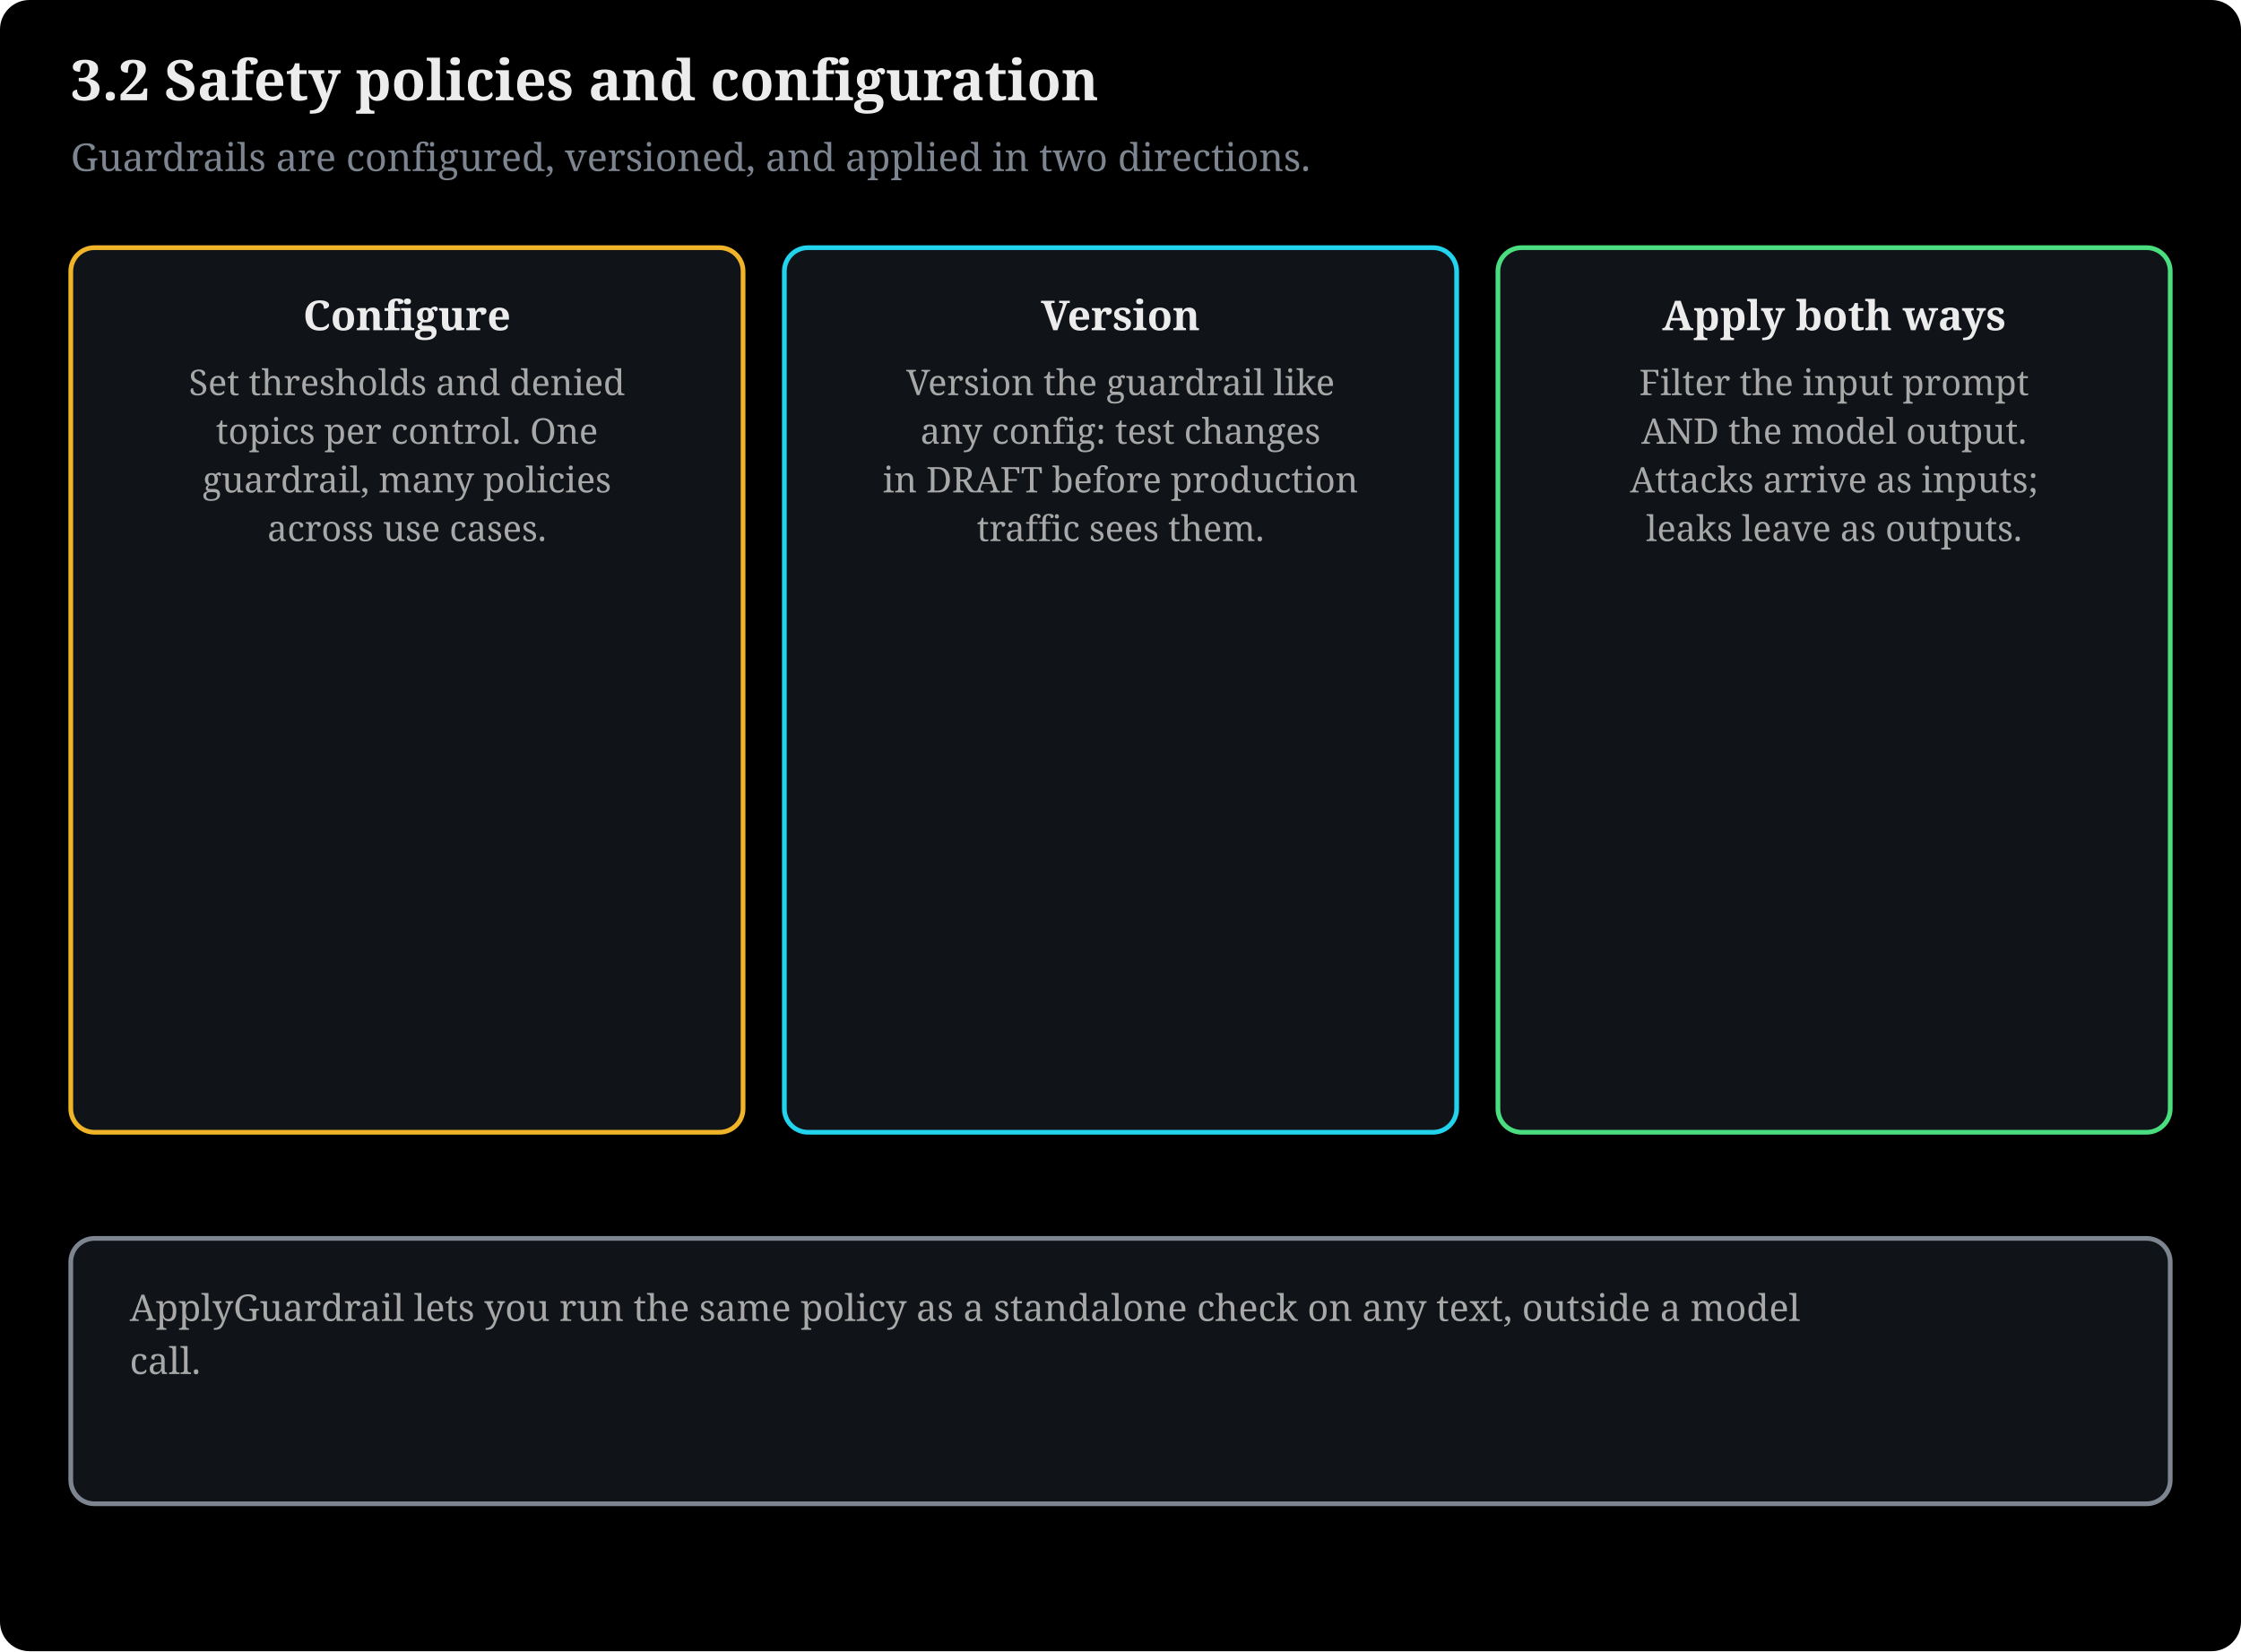
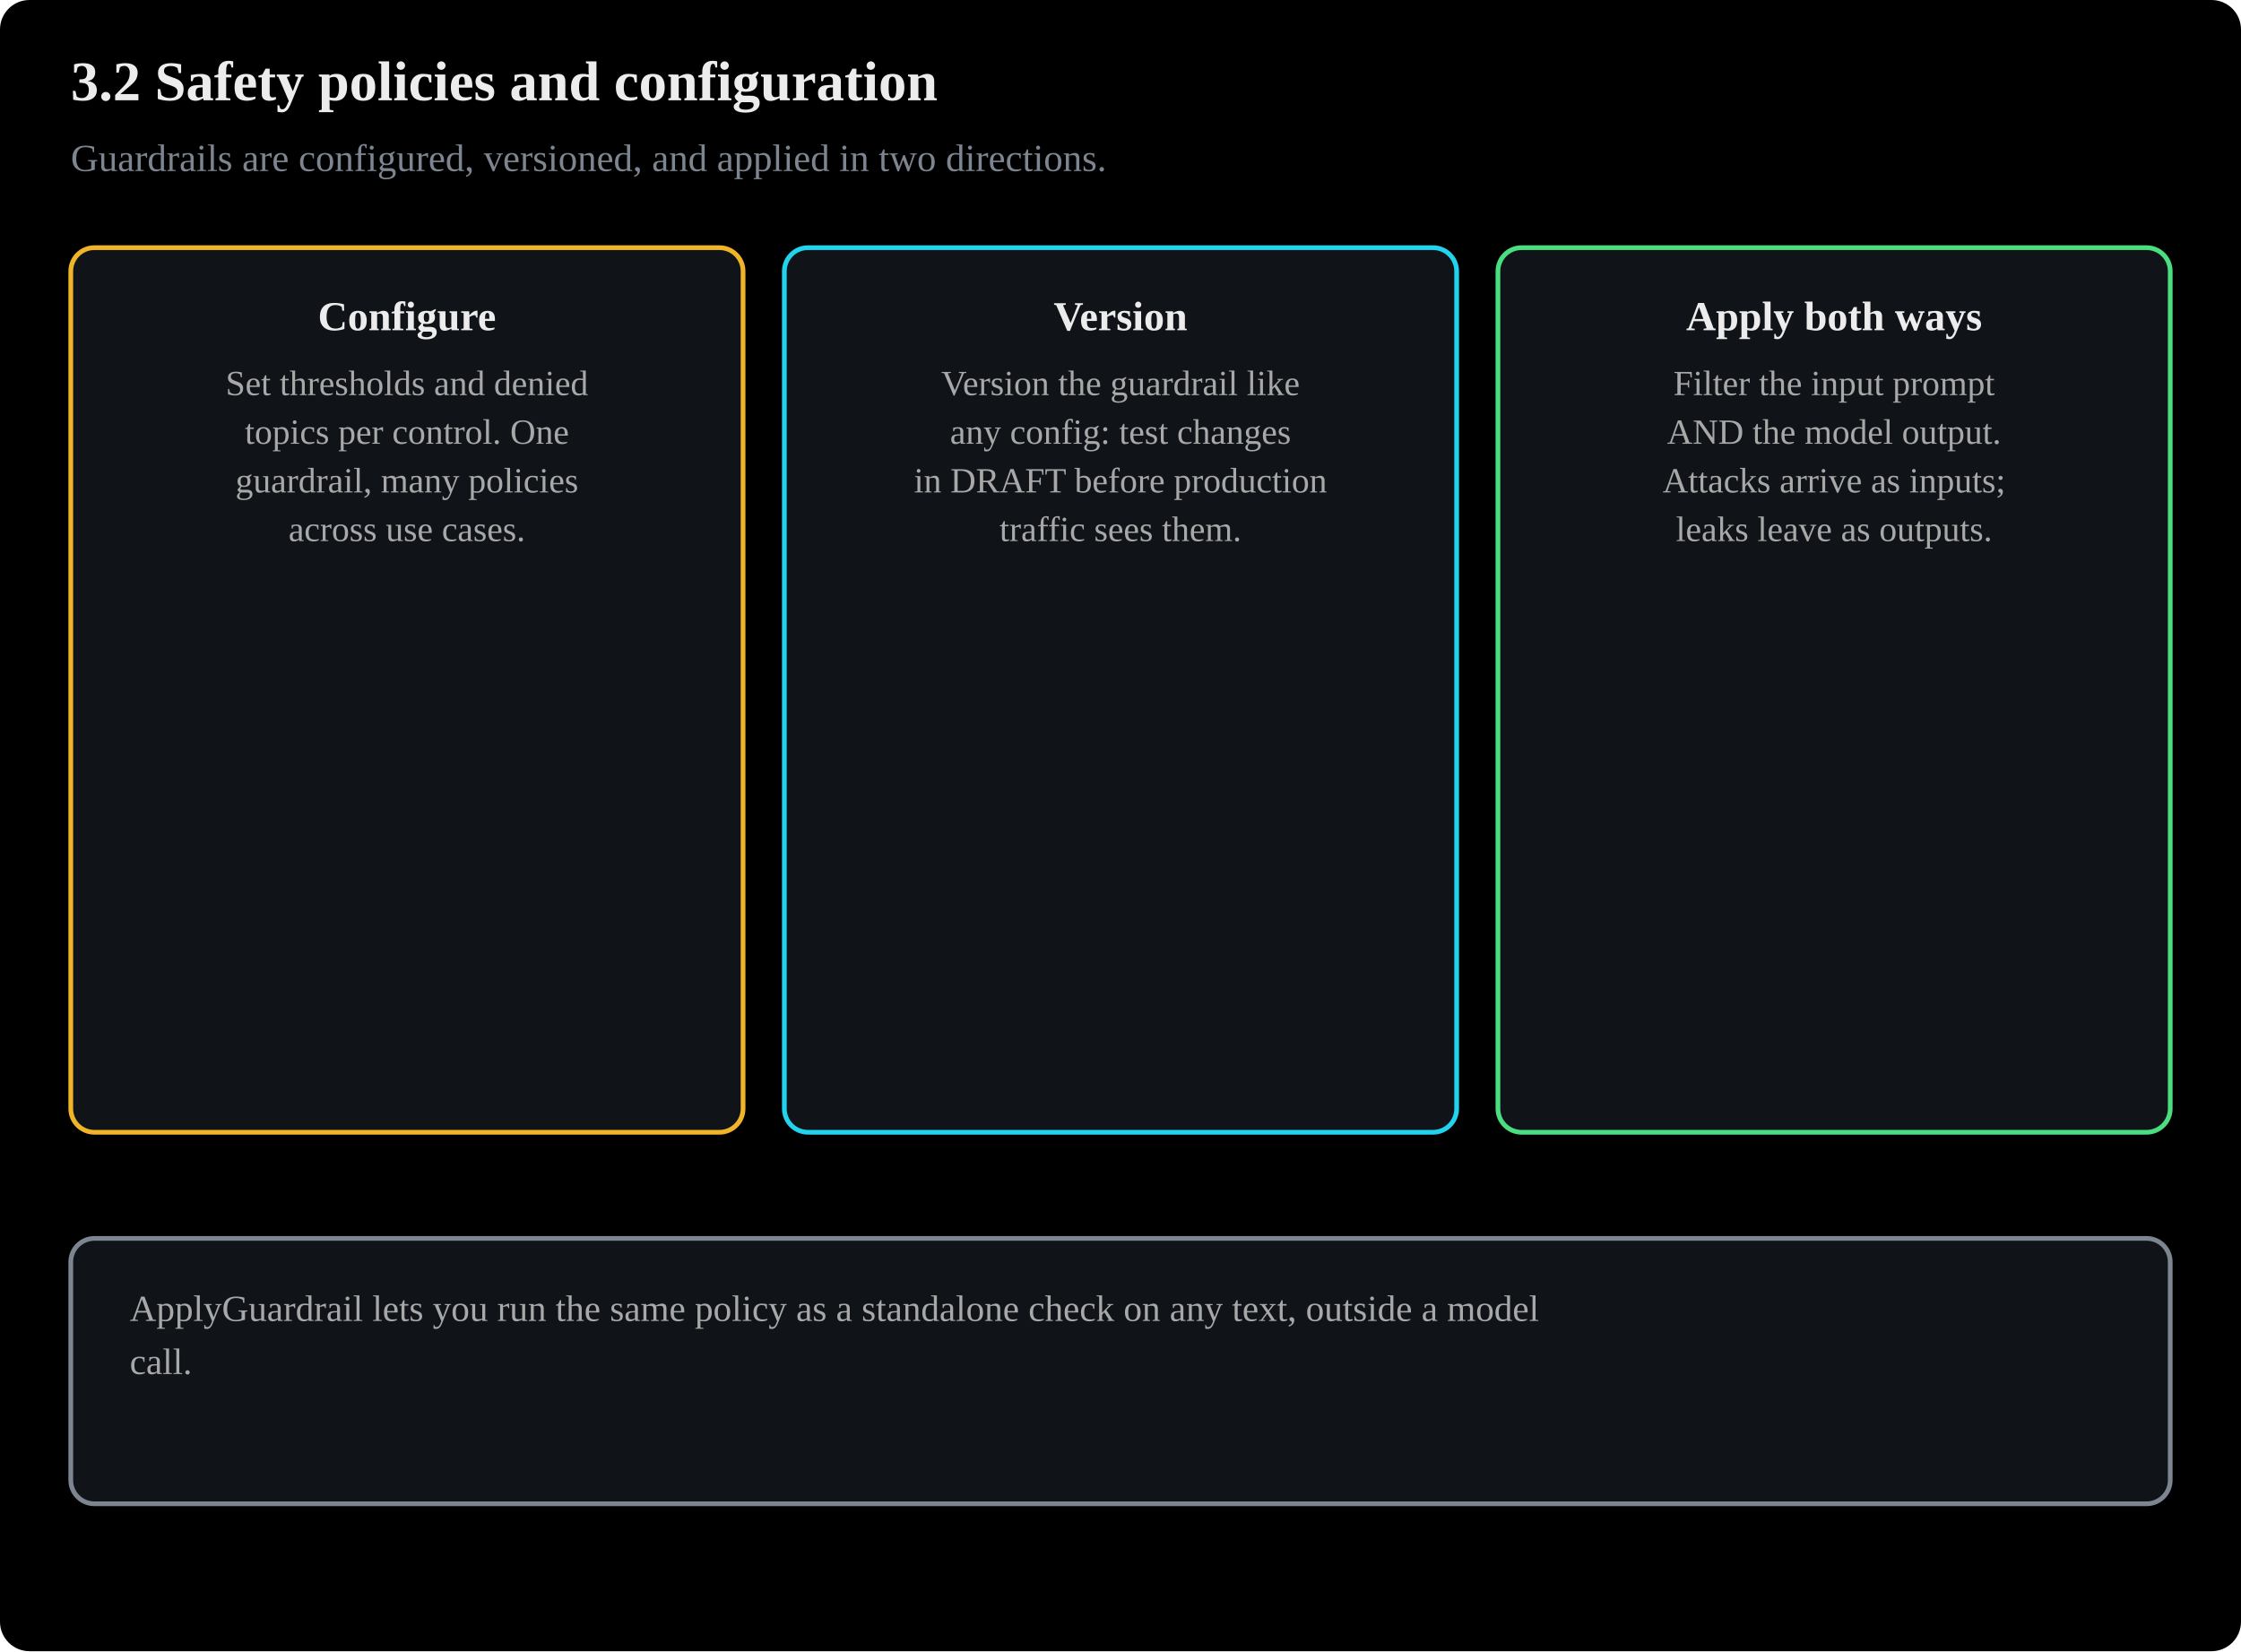
- <svg xmlns="http://www.w3.org/2000/svg" viewBox="0 0 760 560" width="100%" style="max-width:780px" font-family="Charis SIL, Georgia, serif" role="img">
+ <svg xmlns="http://www.w3.org/2000/svg" viewBox="0 0 760 560" width="100%" style="max-width:780px" font-family="Anthropic Sans, Inter, Source Sans 3, IBM Plex Sans, sans-serif" role="img">
  <rect x="0" y="0" width="760" height="560" fill="#000000" rx="10" />
  <text x="24" y="34" font-size="19" font-weight="bold" fill="#ececec">3.2 Safety policies and configuration</text>
  <text x="24" y="58" font-size="13" fill="#7d8590">Guardrails are configured, versioned, and applied in two directions.</text>
  <rect x="24.0" y="84" width="228.0" height="300" rx="8" fill="#101318" stroke="#f0b429" stroke-width="1.6" />
  <text x="138.0" y="112" font-size="14" fill="#ececec" text-anchor="middle" font-weight="bold">Configure</text>
  <text x="138.0" y="134.0" font-size="12" fill="#a8a8a8" text-anchor="middle">Set thresholds and denied</text>
  <text x="138.0" y="150.5" font-size="12" fill="#a8a8a8" text-anchor="middle">topics per control. One</text>
  <text x="138.0" y="167.0" font-size="12" fill="#a8a8a8" text-anchor="middle">guardrail, many policies</text>
  <text x="138.0" y="183.5" font-size="12" fill="#a8a8a8" text-anchor="middle">across use cases.</text>
  <rect x="266.0" y="84" width="228.0" height="300" rx="8" fill="#101318" stroke="#22d3ee" stroke-width="1.6" />
  <text x="380.0" y="112" font-size="14" fill="#ececec" text-anchor="middle" font-weight="bold">Version</text>
  <text x="380.0" y="134.0" font-size="12" fill="#a8a8a8" text-anchor="middle">Version the guardrail like</text>
  <text x="380.0" y="150.5" font-size="12" fill="#a8a8a8" text-anchor="middle">any config: test changes</text>
  <text x="380.0" y="167.0" font-size="12" fill="#a8a8a8" text-anchor="middle">in DRAFT before production</text>
  <text x="380.0" y="183.5" font-size="12" fill="#a8a8a8" text-anchor="middle">traffic sees them.</text>
  <rect x="508.0" y="84" width="228.0" height="300" rx="8" fill="#101318" stroke="#4ade80" stroke-width="1.6" />
  <text x="622.0" y="112" font-size="14" fill="#ececec" text-anchor="middle" font-weight="bold">Apply both ways</text>
  <text x="622.0" y="134.0" font-size="12" fill="#a8a8a8" text-anchor="middle">Filter the input prompt</text>
  <text x="622.0" y="150.5" font-size="12" fill="#a8a8a8" text-anchor="middle">AND the model output.</text>
  <text x="622.0" y="167.0" font-size="12" fill="#a8a8a8" text-anchor="middle">Attacks arrive as inputs;</text>
  <text x="622.0" y="183.5" font-size="12" fill="#a8a8a8" text-anchor="middle">leaks leave as outputs.</text>
  <rect x="24" y="420" width="712" height="90" rx="8" fill="#101318" stroke="#7d8590" stroke-width="1.6" />
  <text x="44" y="448" font-size="12.5" fill="#a8a8a8" text-anchor="start">ApplyGuardrail lets you run the same policy as a standalone check on any text, outside a model</text>
  <text x="44" y="466" font-size="12.5" fill="#a8a8a8" text-anchor="start">call.</text>
</svg>
